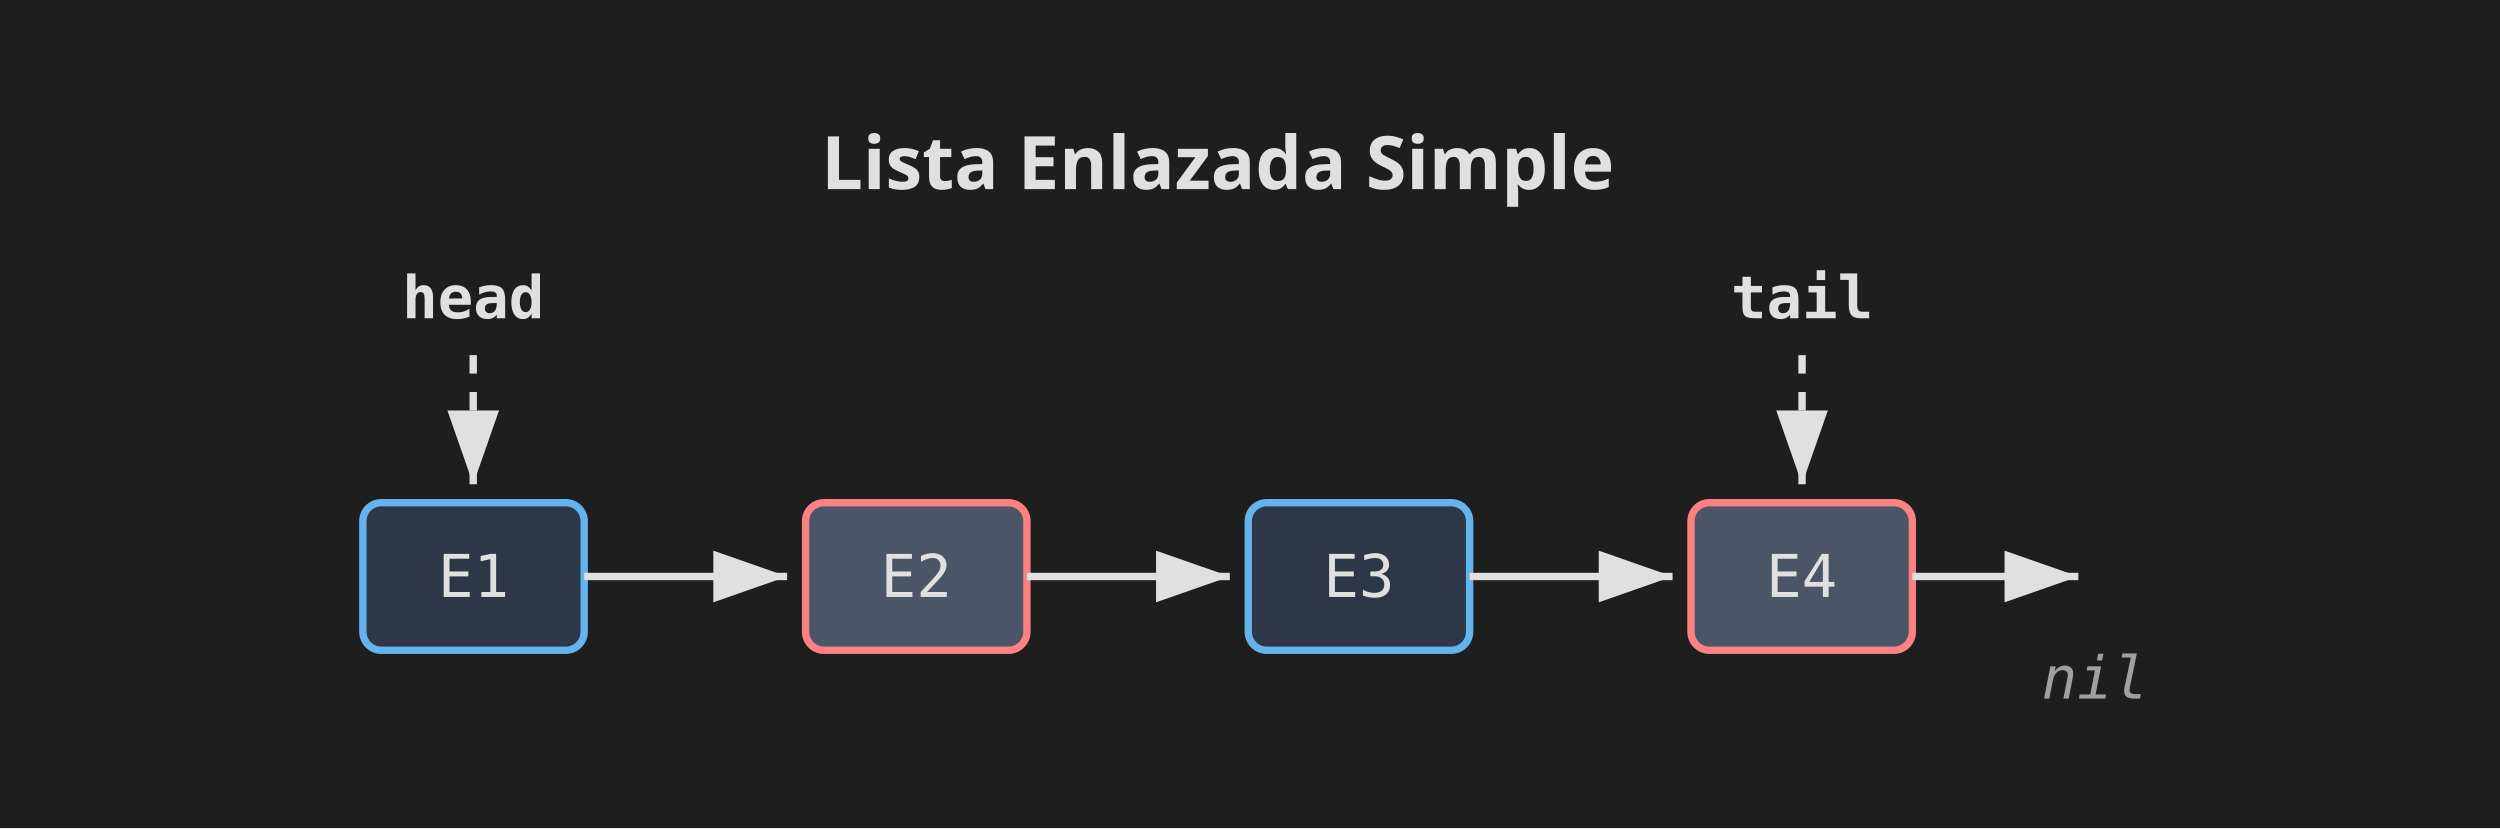
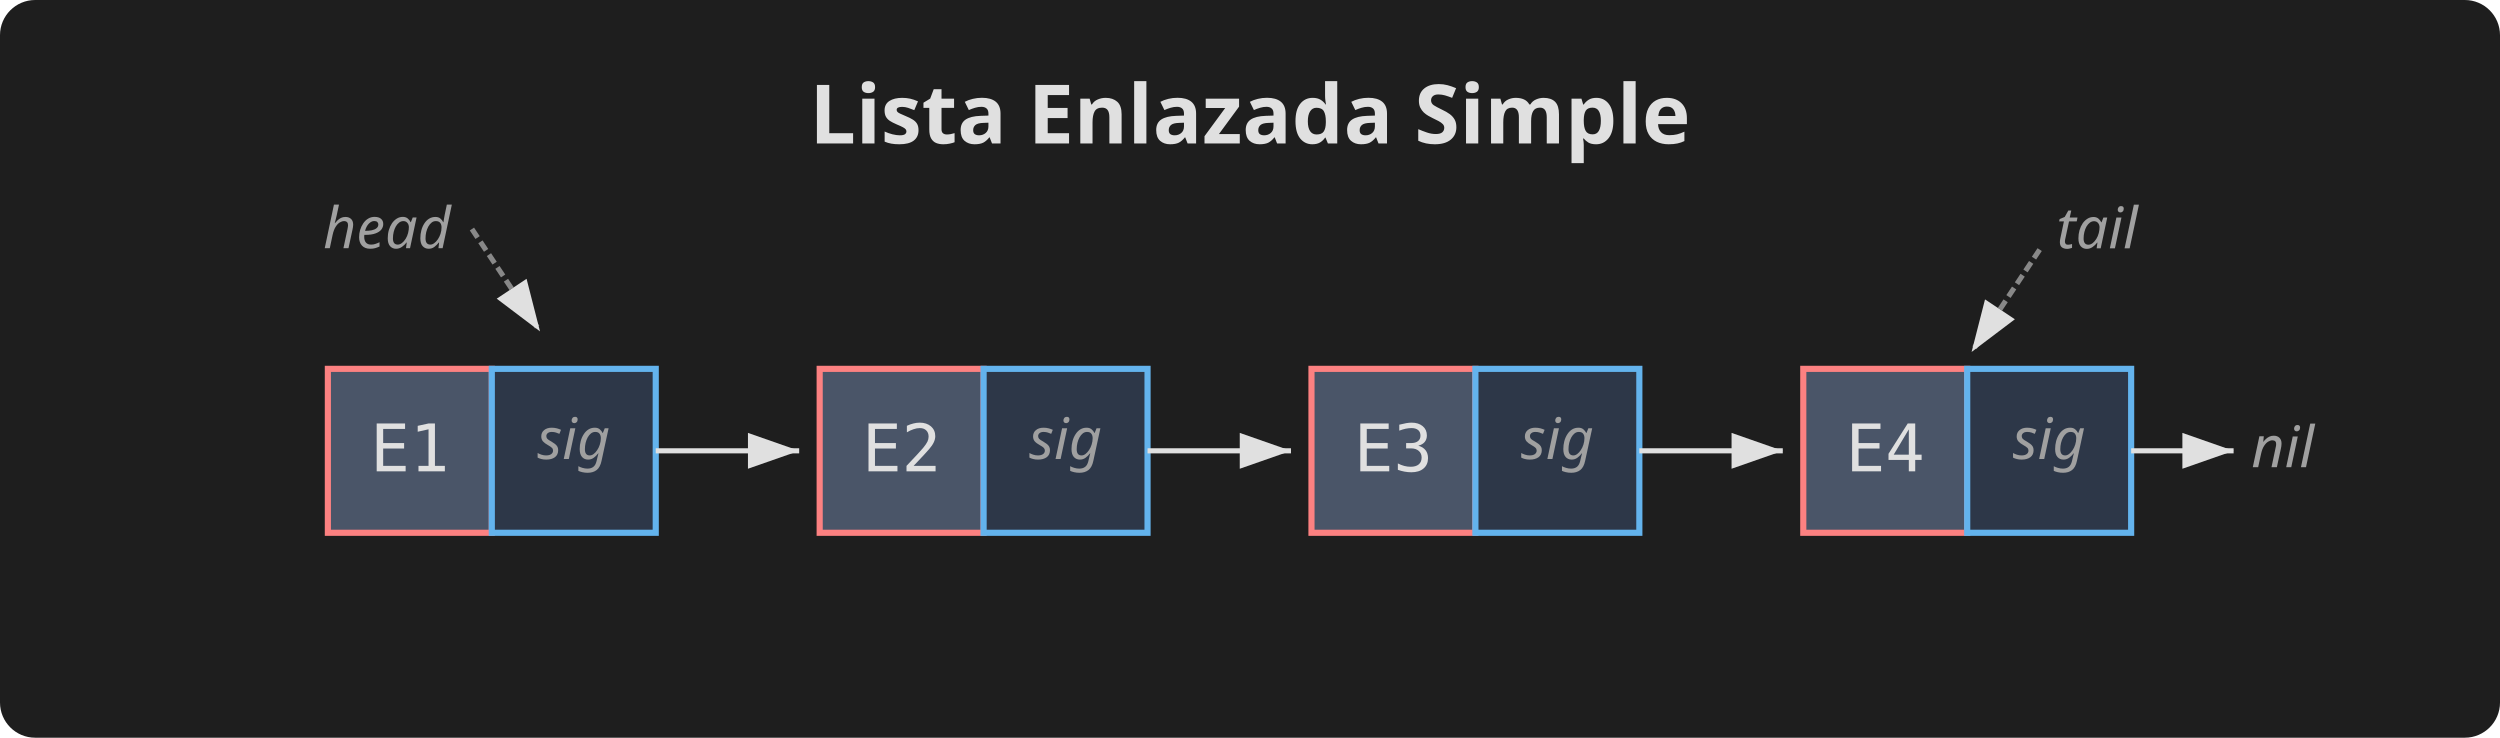
- <svg xmlns="http://www.w3.org/2000/svg" viewBox="0 0 677.647 224.454" width="677.647" height="224.454" version="1.1" id="svg10">
-   <defs id="defs1">
-     <style id="style1">
+ <svg xmlns="http://www.w3.org/2000/svg" viewBox="0 0 610 180" width="610" height="180" version="1.1" id="svg-ld-dark">
+   <defs id="defs-ld-dark">
+     <style id="style-ld-dark">
      .title { font-family: ui-sans-serif, system-ui, sans-serif; font-size: 20px; text-anchor: middle; font-weight: bold; fill: #e0e0e0; }
-       .code { font-family: menlo, consola, 'DejaVu Sans Mono'; font-size: 16px; fill: #e0e0e0; text-anchor: middle; dominant-baseline: central; }
-       .variable-node { fill: #2d3748; stroke: #63b3ed; stroke-width: 2; }
-       .value-node { fill: #4a5568; stroke: #fc8181; stroke-width: 2; }
-       .arrow { stroke: #e0e0e0; stroke-width: 2; marker-end: url(#arrowhead); }
-       .dashed-arrow { stroke: #e0e0e0; stroke-width: 2; stroke-dasharray: 5,5; marker-end: url(#arrowhead); }
-       .note { font-family: menlo, consola, 'DejaVu Sans Mono'; font-size: 16px; fill: #a0a0a0; text-anchor: middle; dominant-baseline: central; font-style: italic; }
-       .pointer { font-family: menlo, consola, 'DejaVu Sans Mono'; font-size: 16px; fill: #e0e0e0; text-anchor: middle; font-weight: bold; }
+       .arrow { stroke: #e0e0e0; stroke-width: 1.25; marker-end: url(#arrowhead); fill: none; }
+       .note { font-family: ui-sans-serif, system-ui, sans-serif; font-size: 14px; text-anchor: middle; font-style: italic; fill: #a0a0a0; }
+       .cell-data { fill: #4a5568; stroke: #fc8181; stroke-width: 1.5; }
+       .cell-next { fill: #2d3748; stroke: #63b3ed; stroke-width: 1.5; }
+       .cell-label { font-family: menlo, consola, 'DejaVu Sans Mono'; font-size: 16px; text-anchor: middle; fill: #e0e0e0; }
    </style>
    <marker id="arrowhead" markerWidth="10" markerHeight="7" refX="10" refY="3.5" orient="auto" viewBox="0 0 10 7" preserveAspectRatio="xMidYMid">
      <polygon points="10,3.5 0,7 0,0 " fill="#e0e0e0" id="polygon1" />
    </marker>
+     <marker id="arrowhead-3" markerWidth="10" markerHeight="7" refX="10" refY="3.5" orient="auto" viewBox="0 0 10 7" preserveAspectRatio="xMidYMid">
+       <polygon points="0,0 10,3.5 0,7 " fill="#e0e0e0" id="polygon1-6" />
+     </marker>
  </defs>
-   <rect width="677.647" height="224.454" fill="#1e1e1e" id="rect1" x="0" y="0" style="stroke-width:0.872" />
-   <g id="g18" transform="translate(-69.92261,16.25983)">
-     <text x="400" y="35" class="title" id="text1">Lista Enlazada Simple</text>
-     <g id="g17">
-       <g id="g16">
-         <g id="g12" transform="translate(88.27832)">
-           <rect x="80" y="120" width="60" height="40" rx="5" class="variable-node" id="rect2" />
-           <text x="110" y="140" class="code" id="text2">E1</text>
-         </g>
-         <g id="g13" transform="translate(88.27832)">
-           <rect x="200" y="120" width="60" height="40" rx="5" class="value-node" id="rect3" />
-           <text x="230" y="140" class="code" id="text3">E2</text>
-         </g>
-         <g id="g14" transform="translate(88.27832)">
-           <rect x="320" y="120" width="60" height="40" rx="5" class="variable-node" id="rect4" />
-           <text x="350" y="140" class="code" id="text4">E3</text>
-         </g>
-         <g id="g15" transform="translate(88.27832)">
-           <rect x="440" y="120" width="60" height="40" rx="5" class="value-node" id="rect5" />
-           <text x="470" y="140" class="code" id="text5">E4</text>
-         </g>
-         <line x1="228.278" y1="140" x2="283.278" y2="140" class="arrow" id="line5" />
-         <line x1="348.278" y1="140" x2="403.278" y2="140" class="arrow" id="line6" />
-         <line x1="468.278" y1="140" x2="523.278" y2="140" class="arrow" id="line7" />
-         <line x1="588.278" y1="140" x2="633.278" y2="140" class="arrow" id="line8" />
-       </g>
-       <text x="637.765" y="167.563" class="note" id="text8">nil</text>
-       <g id="g10" transform="translate(118.1924)">
-         <text x="80" y="70" class="pointer" id="text9">head</text>
-         <line x1="80" y1="80" x2="80" y2="115" class="dashed-arrow" id="line9" />
-       </g>
-       <g id="g11" transform="translate(118.3877)">
-         <text x="440" y="70" class="pointer" id="text10">tail</text>
-         <line x1="440" y1="80" x2="440" y2="115" class="dashed-arrow" id="line10" />
-       </g>
-     </g>
-   </g>
+   <rect width="610" height="180" fill="#1e1e1e" rx="8.585" id="rect1" x="0" y="0" />
+   <text x="305" y="35" class="title" id="text1">Lista Enlazada Simple</text>
+   <rect x="80" y="90" width="40" height="40" class="cell-data" id="rect-e1-data" />
+   <text x="100" y="115" class="cell-label" id="text-e1">E1</text>
+   <rect x="120" y="90" width="40" height="40" class="cell-next" id="rect-e1-next" />
+   <text x="140" y="112" class="note" id="text-e1-sig">sig</text>
+   <rect x="200" y="90" width="40" height="40" class="cell-data" id="rect-e2-data" />
+   <text x="220" y="115" class="cell-label" id="text-e2">E2</text>
+   <rect x="240" y="90" width="40" height="40" class="cell-next" id="rect-e2-next" />
+   <text x="260" y="112" class="note" id="text-e2-sig">sig</text>
+   <rect x="320" y="90" width="40" height="40" class="cell-data" id="rect-e3-data" />
+   <text x="340" y="115" class="cell-label" id="text-e3">E3</text>
+   <rect x="360" y="90" width="40" height="40" class="cell-next" id="rect-e3-next" />
+   <text x="380" y="112" class="note" id="text-e3-sig">sig</text>
+   <rect x="440" y="90" width="40" height="40" class="cell-data" id="rect-e4-data" />
+   <text x="460" y="115" class="cell-label" id="text-e4">E4</text>
+   <rect x="480" y="90" width="40" height="40" class="cell-next" id="rect-e4-next" />
+   <text x="500" y="112" class="note" id="text-e4-sig">sig</text>
+   <line x1="160" y1="110" x2="195" y2="110" class="arrow" id="arrow-1" />
+   <line x1="280" y1="110" x2="315" y2="110" class="arrow" id="arrow-2" />
+   <line x1="400" y1="110" x2="435" y2="110" class="arrow" id="arrow-3" />
+   <line x1="520" y1="110" x2="545" y2="110" class="arrow" id="arrow-4" />
+   <text x="557" y="114" class="note" id="text-nil">nil</text>
+   <text x="94.419" y="60.558" class="note" id="text-head">head</text>
+   <line x1="115.148" y1="55.883" x2="131.763" y2="80.861" class="arrow" id="line-head" style="stroke-dasharray:2.5, 1.25;stroke-dashoffset:0;stroke:#888888;stroke-opacity:1" />
+   <text x="511.727" y="60.585" class="note" id="text-tail">tail</text>
+   <line x1="497.68" y1="60.904" x2="481.064" y2="85.882" class="arrow" id="line-tail" style="fill:none;stroke:#888888;stroke-width:1.25;marker-end:url(#arrowhead-3);stroke-dasharray:2.5, 1.25;stroke-dashoffset:0;stroke-opacity:1" />
</svg>
